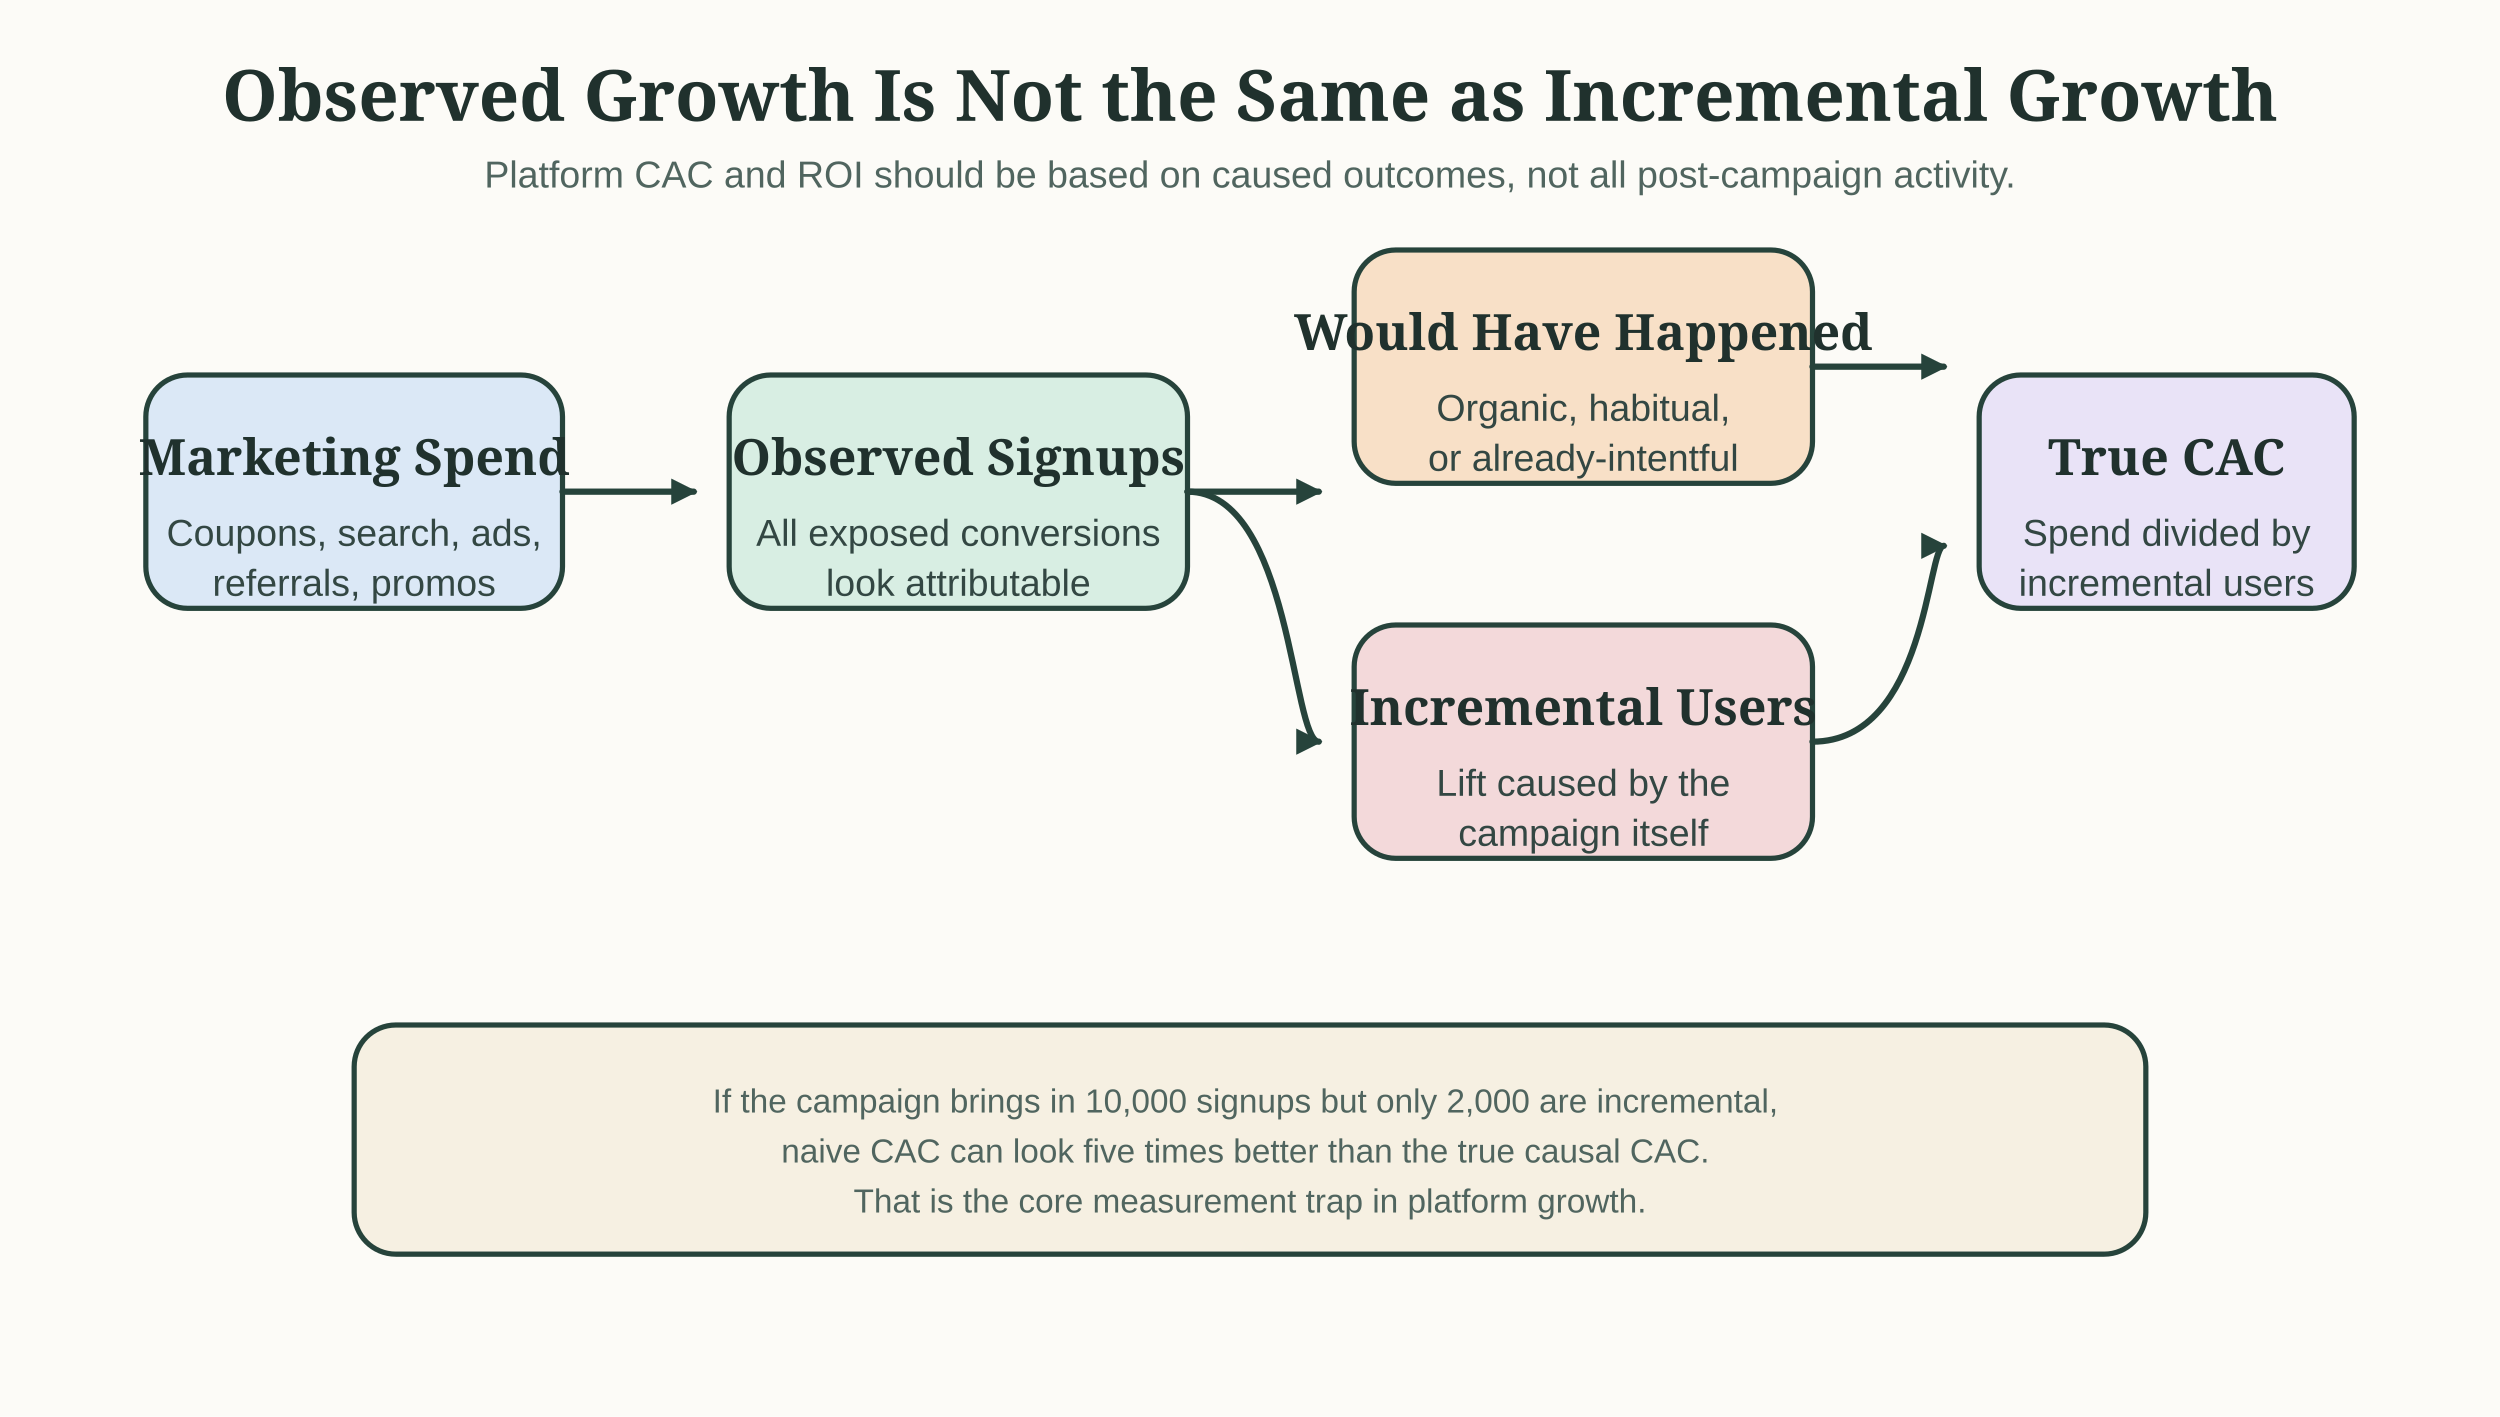
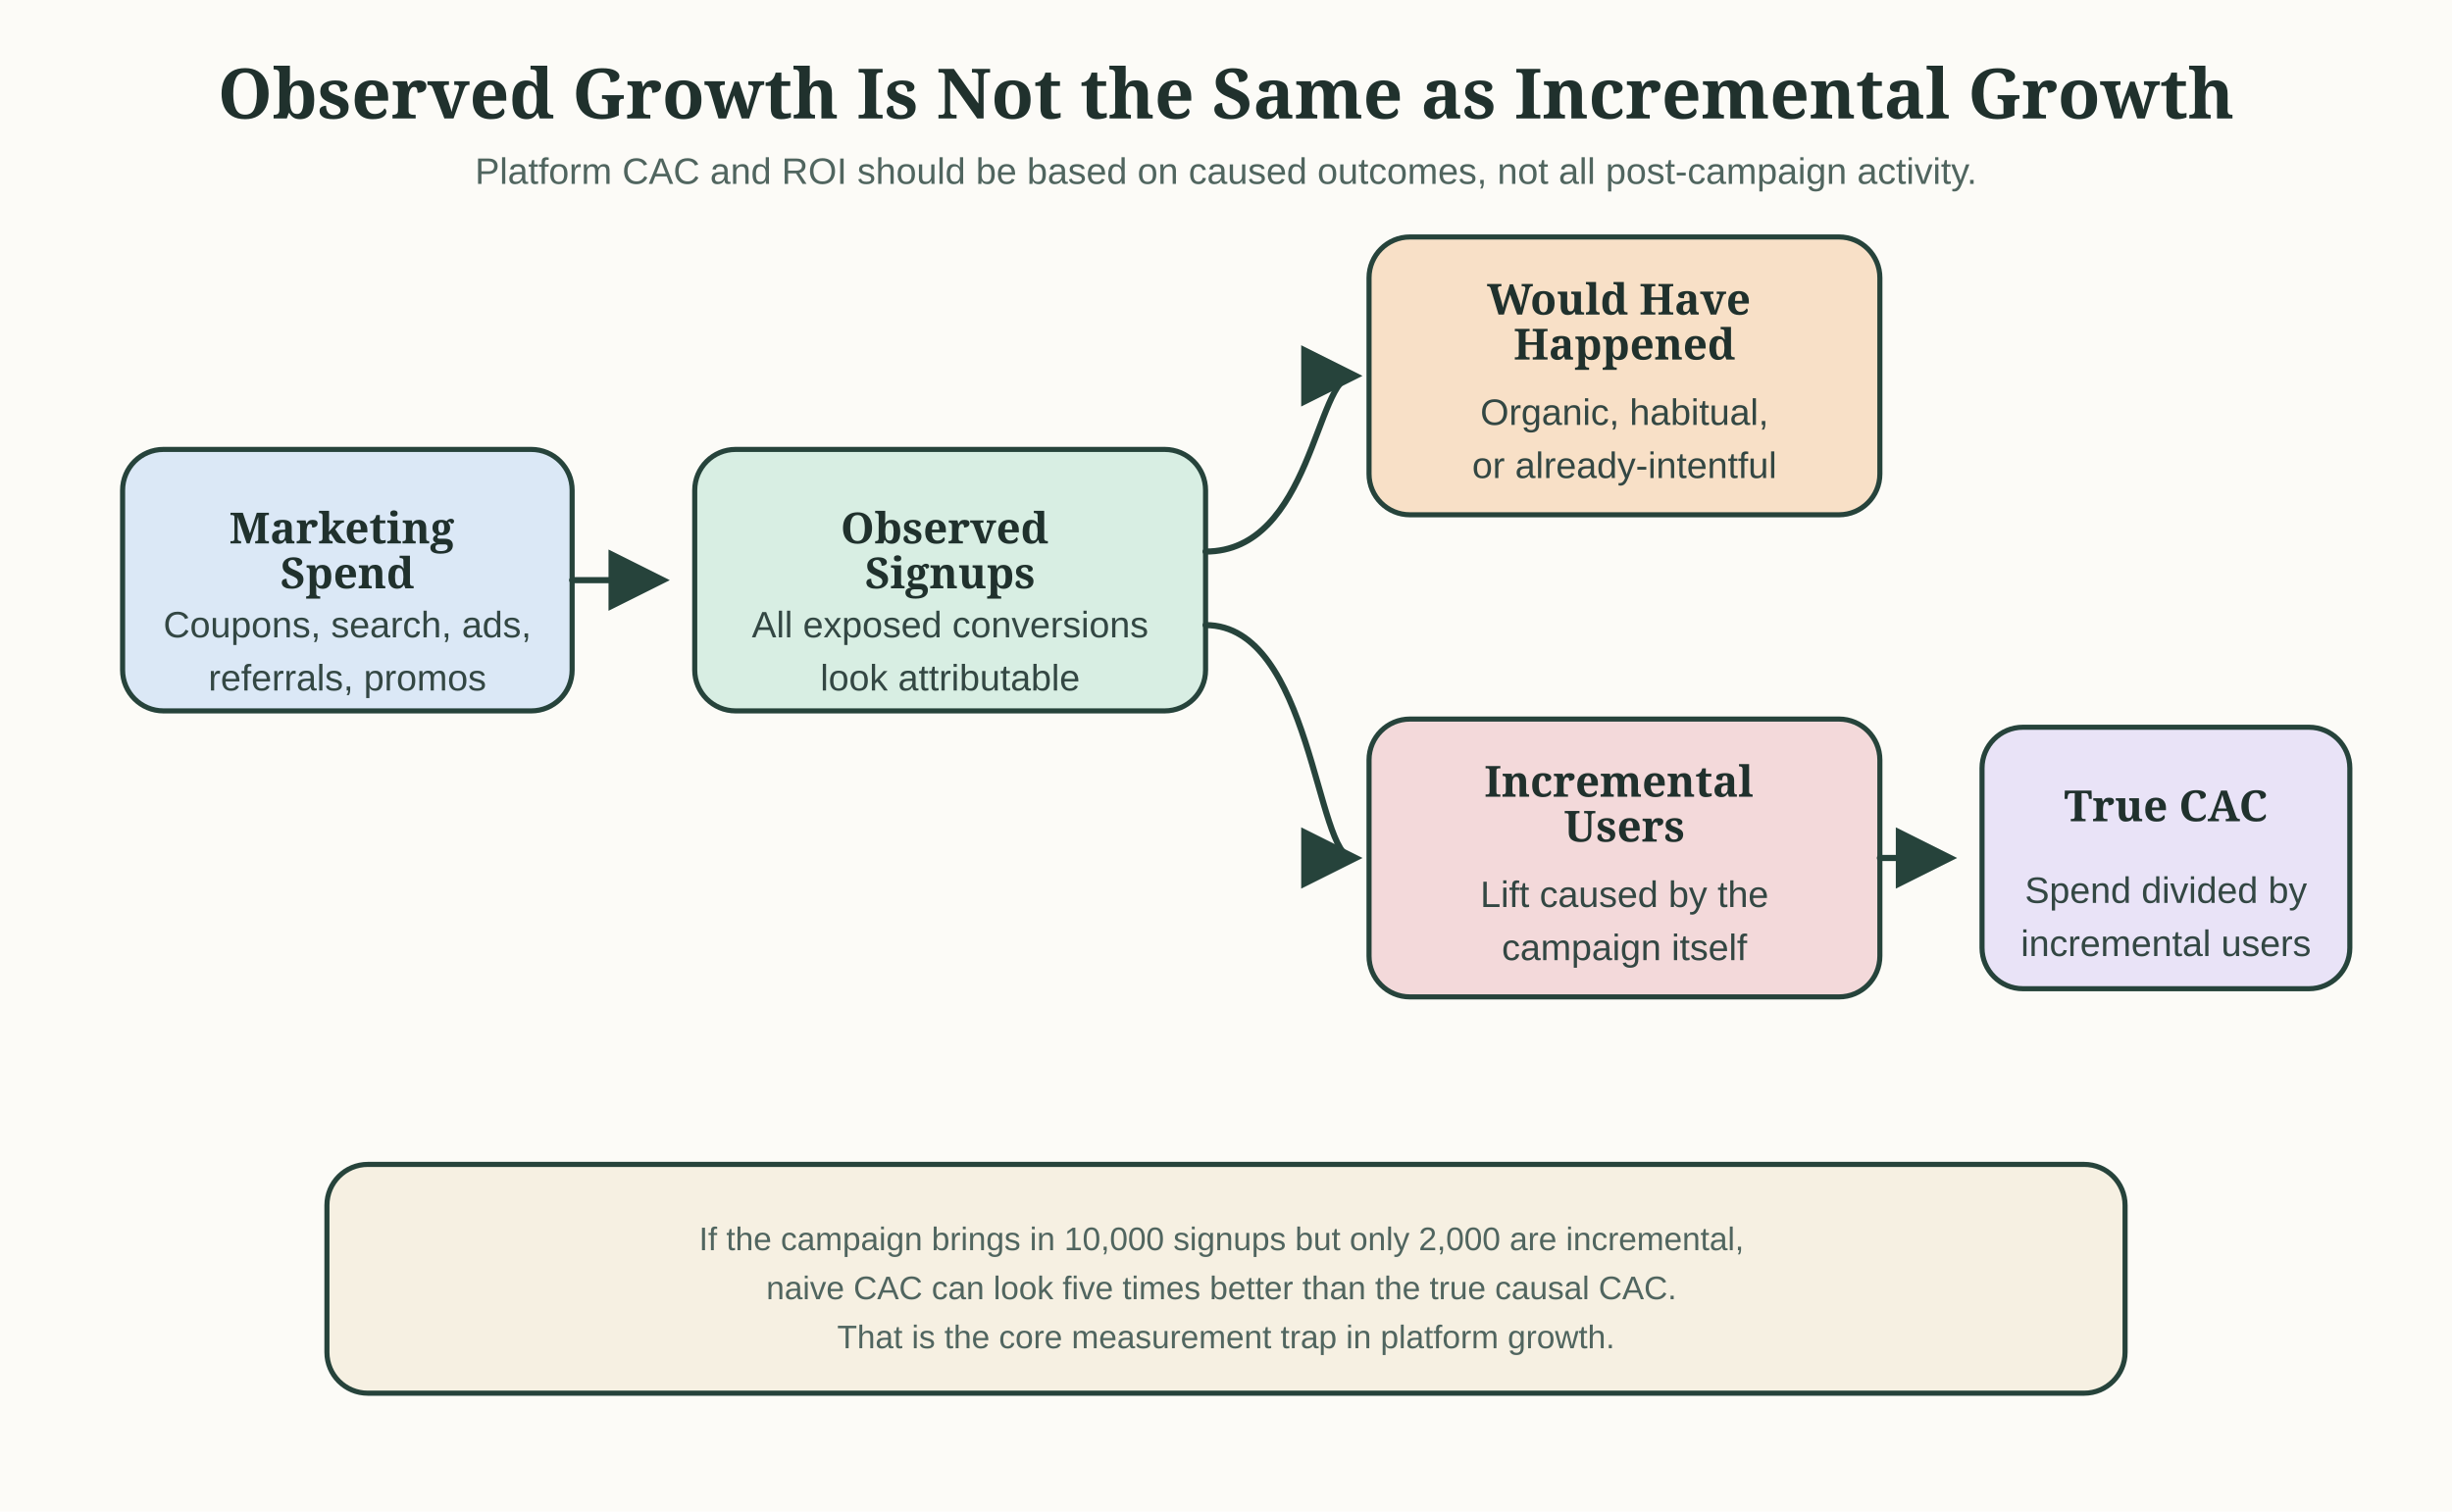
- <svg xmlns="http://www.w3.org/2000/svg" viewBox="0 0 1200 680" role="img" aria-labelledby="title desc">
+ <svg xmlns="http://www.w3.org/2000/svg" viewBox="0 0 1200 740" role="img" aria-labelledby="title desc">
  <defs>
    <style>
      .bg { fill: #fcfbf7; }
      .title { font: 700 34px Georgia, serif; fill: #20312d; }
      .subtitle { font: 18px 'Helvetica Neue', Arial, sans-serif; fill: #50655f; }
      .card { stroke: #26433b; stroke-width: 2.5; rx: 20; }
      .c1 { fill: #dbe8f6; }
      .c2 { fill: #d8eee3; }
      .c3 { fill: #f8e0c7; }
      .c4 { fill: #f3d9da; }
      .c5 { fill: #e9e3f7; }
-       .label { font: 700 24px Georgia, serif; fill: #20312d; }
+       .label { font: 700 21px Georgia, serif; fill: #20312d; }
      .body { font: 18px 'Helvetica Neue', Arial, sans-serif; fill: #334743; }
      .small { font: 16px 'Helvetica Neue', Arial, sans-serif; fill: #50655f; }
      .arrow { stroke: #26433b; stroke-width: 3; fill: none; marker-end: url(#arrow); stroke-linecap: round; stroke-linejoin: round; }
    </style>
-     <marker id="arrow" markerWidth="4.2" markerHeight="4.2" refX="3.6" refY="2.1" orient="auto">
-       <path d="M0,0 L4.2,2.1 L0,4.2 z" fill="#26433b" />
+     <marker id="arrow" markerWidth="10" markerHeight="10" refX="8.4" refY="5" orient="auto">
+       <path d="M0,0 L10,5 L0,10 z" fill="#26433b" />
    </marker>
  </defs>
-   <rect class="bg" width="1200" height="680" />
+   <rect class="bg" width="1200" height="740" />
  <text class="title" x="600" y="58" text-anchor="middle">Observed Growth Is Not the Same as Incremental Growth</text>
  <text class="subtitle" x="600" y="90" text-anchor="middle">Platform CAC and ROI should be based on caused outcomes, not all post-campaign activity.</text>
-   <g transform="translate(70 180)">
-     <rect class="card c1" width="200" height="112" rx="20" />
-     <text class="label" x="100" y="48" text-anchor="middle">Marketing Spend</text>
-     <text class="body" x="100" y="82" text-anchor="middle">Coupons, search, ads,</text>
-     <text class="body" x="100" y="106" text-anchor="middle">referrals, promos</text>
+   <g transform="translate(60 220)">
+     <rect class="card c1" width="220" height="128" rx="20" />
+     <text class="label" x="110" y="46" text-anchor="middle">
+       <tspan x="110" dy="0">Marketing</tspan>
+       <tspan x="110" dy="22">Spend</tspan>
+     </text>
+     <text class="body" x="110" y="92" text-anchor="middle">Coupons, search, ads,</text>
+     <text class="body" x="110" y="118" text-anchor="middle">referrals, promos</text>
  </g>
-   <g transform="translate(350 180)">
-     <rect class="card c2" width="220" height="112" rx="20" />
-     <text class="label" x="110" y="48" text-anchor="middle">Observed Signups</text>
-     <text class="body" x="110" y="82" text-anchor="middle">All exposed conversions</text>
-     <text class="body" x="110" y="106" text-anchor="middle">look attributable</text>
+   <g transform="translate(340 220)">
+     <rect class="card c2" width="250" height="128" rx="20" />
+     <text class="label" x="125" y="46" text-anchor="middle">
+       <tspan x="125" dy="0">Observed</tspan>
+       <tspan x="125" dy="22">Signups</tspan>
+     </text>
+     <text class="body" x="125" y="92" text-anchor="middle">All exposed conversions</text>
+     <text class="body" x="125" y="118" text-anchor="middle">look attributable</text>
  </g>
-   <g transform="translate(650 120)">
-     <rect class="card c3" width="220" height="112" rx="20" />
-     <text class="label" x="110" y="48" text-anchor="middle">Would Have Happened</text>
-     <text class="body" x="110" y="82" text-anchor="middle">Organic, habitual,</text>
-     <text class="body" x="110" y="106" text-anchor="middle">or already-intentful</text>
+   <g transform="translate(670 116)">
+     <rect class="card c3" width="250" height="136" rx="20" />
+     <text class="label" x="125" y="38" text-anchor="middle">
+       <tspan x="125" dy="0">Would Have</tspan>
+       <tspan x="125" dy="22">Happened</tspan>
+     </text>
+     <text class="body" x="125" y="92" text-anchor="middle">Organic, habitual,</text>
+     <text class="body" x="125" y="118" text-anchor="middle">or already-intentful</text>
  </g>
-   <g transform="translate(650 300)">
-     <rect class="card c4" width="220" height="112" rx="20" />
-     <text class="label" x="110" y="48" text-anchor="middle">Incremental Users</text>
-     <text class="body" x="110" y="82" text-anchor="middle">Lift caused by the</text>
-     <text class="body" x="110" y="106" text-anchor="middle">campaign itself</text>
+   <g transform="translate(670 352)">
+     <rect class="card c4" width="250" height="136" rx="20" />
+     <text class="label" x="125" y="38" text-anchor="middle">
+       <tspan x="125" dy="0">Incremental</tspan>
+       <tspan x="125" dy="22">Users</tspan>
+     </text>
+     <text class="body" x="125" y="92" text-anchor="middle">Lift caused by the</text>
+     <text class="body" x="125" y="118" text-anchor="middle">campaign itself</text>
  </g>
-   <g transform="translate(950 180)">
-     <rect class="card c5" width="180" height="112" rx="20" />
-     <text class="label" x="90" y="48" text-anchor="middle">True CAC</text>
-     <text class="body" x="90" y="82" text-anchor="middle">Spend divided by</text>
-     <text class="body" x="90" y="106" text-anchor="middle">incremental users</text>
+   <g transform="translate(970 356)">
+     <rect class="card c5" width="180" height="128" rx="20" />
+     <text class="label" x="90" y="46" text-anchor="middle">True CAC</text>
+     <text class="body" x="90" y="86" text-anchor="middle">Spend divided by</text>
+     <text class="body" x="90" y="112" text-anchor="middle">incremental users</text>
  </g>
-   <path class="arrow" d="M270 236 H333" />
-   <path class="arrow" d="M570 236 H633" />
-   <path class="arrow" d="M570 236 C620 236 620 356 633 356" />
-   <path class="arrow" d="M870 176 H933" />
-   <path class="arrow" d="M870 356 C925 356 925 262 933 262" />
-   <g transform="translate(170 492)">
-     <rect class="card" width="860" height="110" rx="20" fill="#f6f0e2" />
-     <text class="small" x="430" y="42" text-anchor="middle">
-       <tspan x="430" dy="0">If the campaign brings in 10,000 signups but only 2,000 are incremental,</tspan>
-       <tspan x="430" dy="24">naive CAC can look five times better than the true causal CAC.</tspan>
-       <tspan x="430" dy="24">That is the core measurement trap in platform growth.</tspan>
+   <path class="arrow" d="M280 284 H323" />
+   <path class="arrow" d="M590 270 C642 270 644 184 662 184" />
+   <path class="arrow" d="M590 306 C642 306 644 420 662 420" />
+   <path class="arrow" d="M920 420 H953" />
+   <g transform="translate(160 570)">
+     <rect class="card" width="880" height="112" rx="20" fill="#f6f0e2" />
+     <text class="small" x="440" y="42" text-anchor="middle">
+       <tspan x="440" dy="0">If the campaign brings in 10,000 signups but only 2,000 are incremental,</tspan>
+       <tspan x="440" dy="24">naive CAC can look five times better than the true causal CAC.</tspan>
+       <tspan x="440" dy="24">That is the core measurement trap in platform growth.</tspan>
    </text>
  </g>
</svg>
